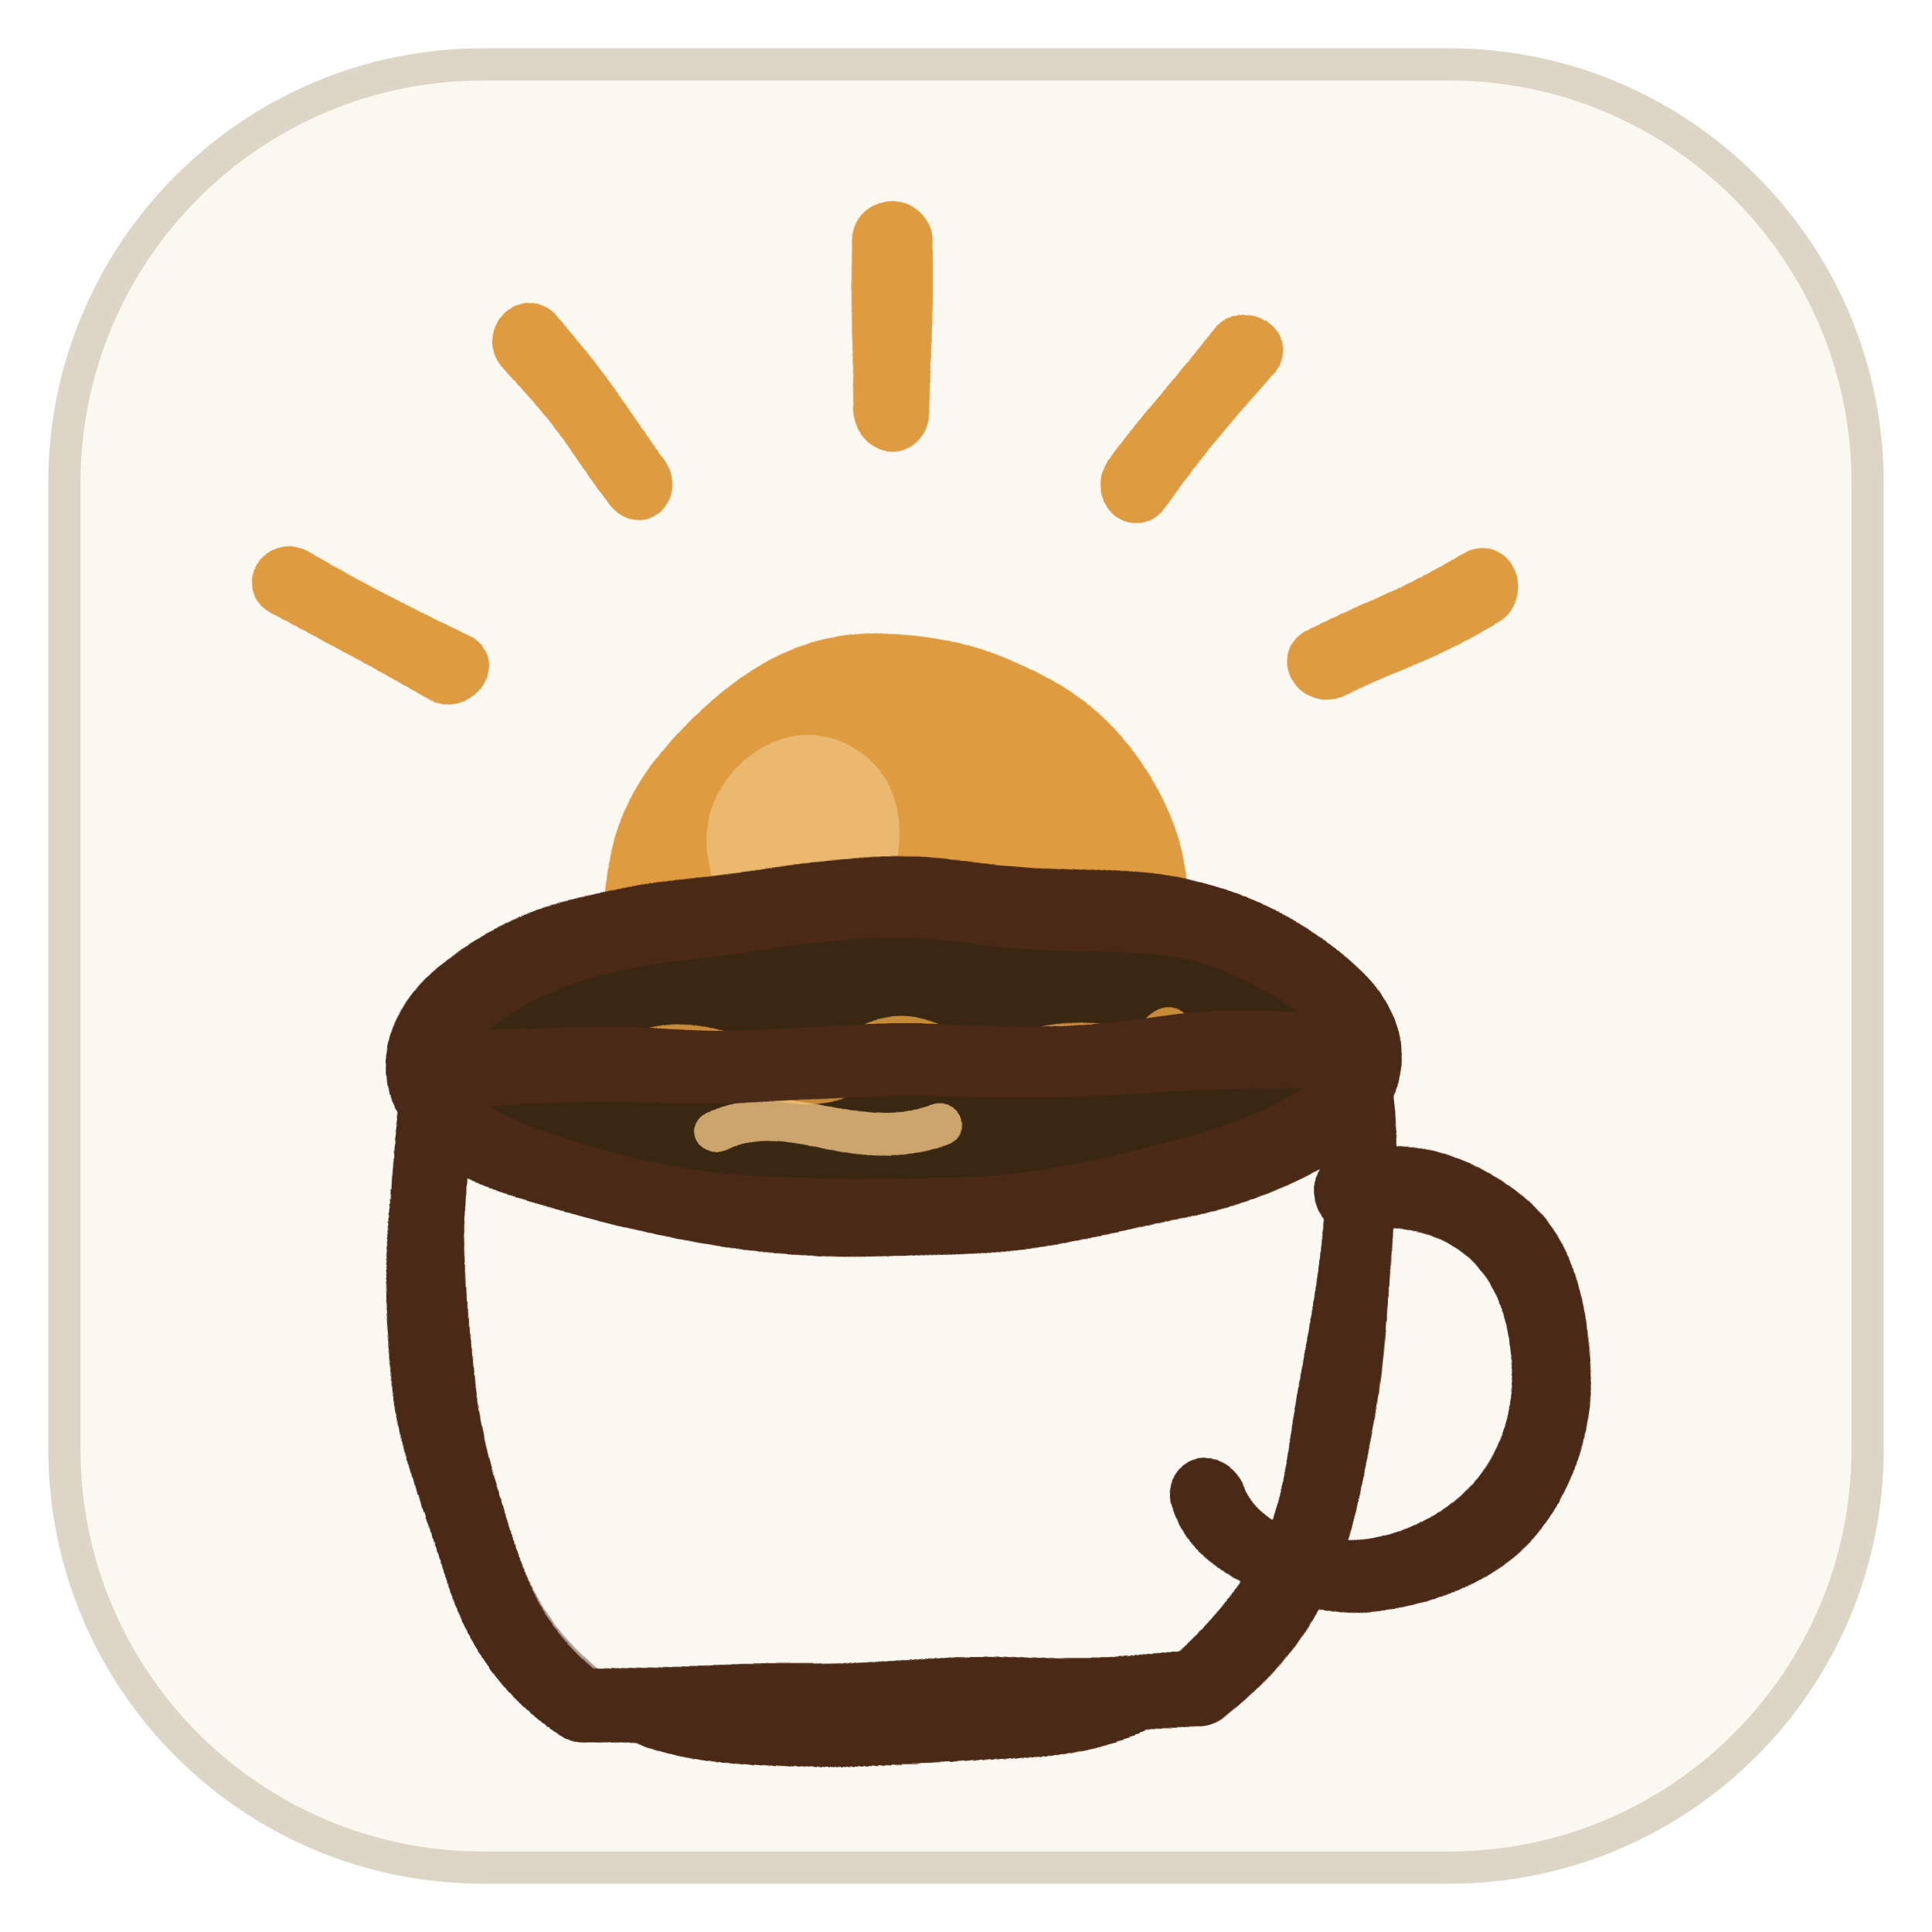
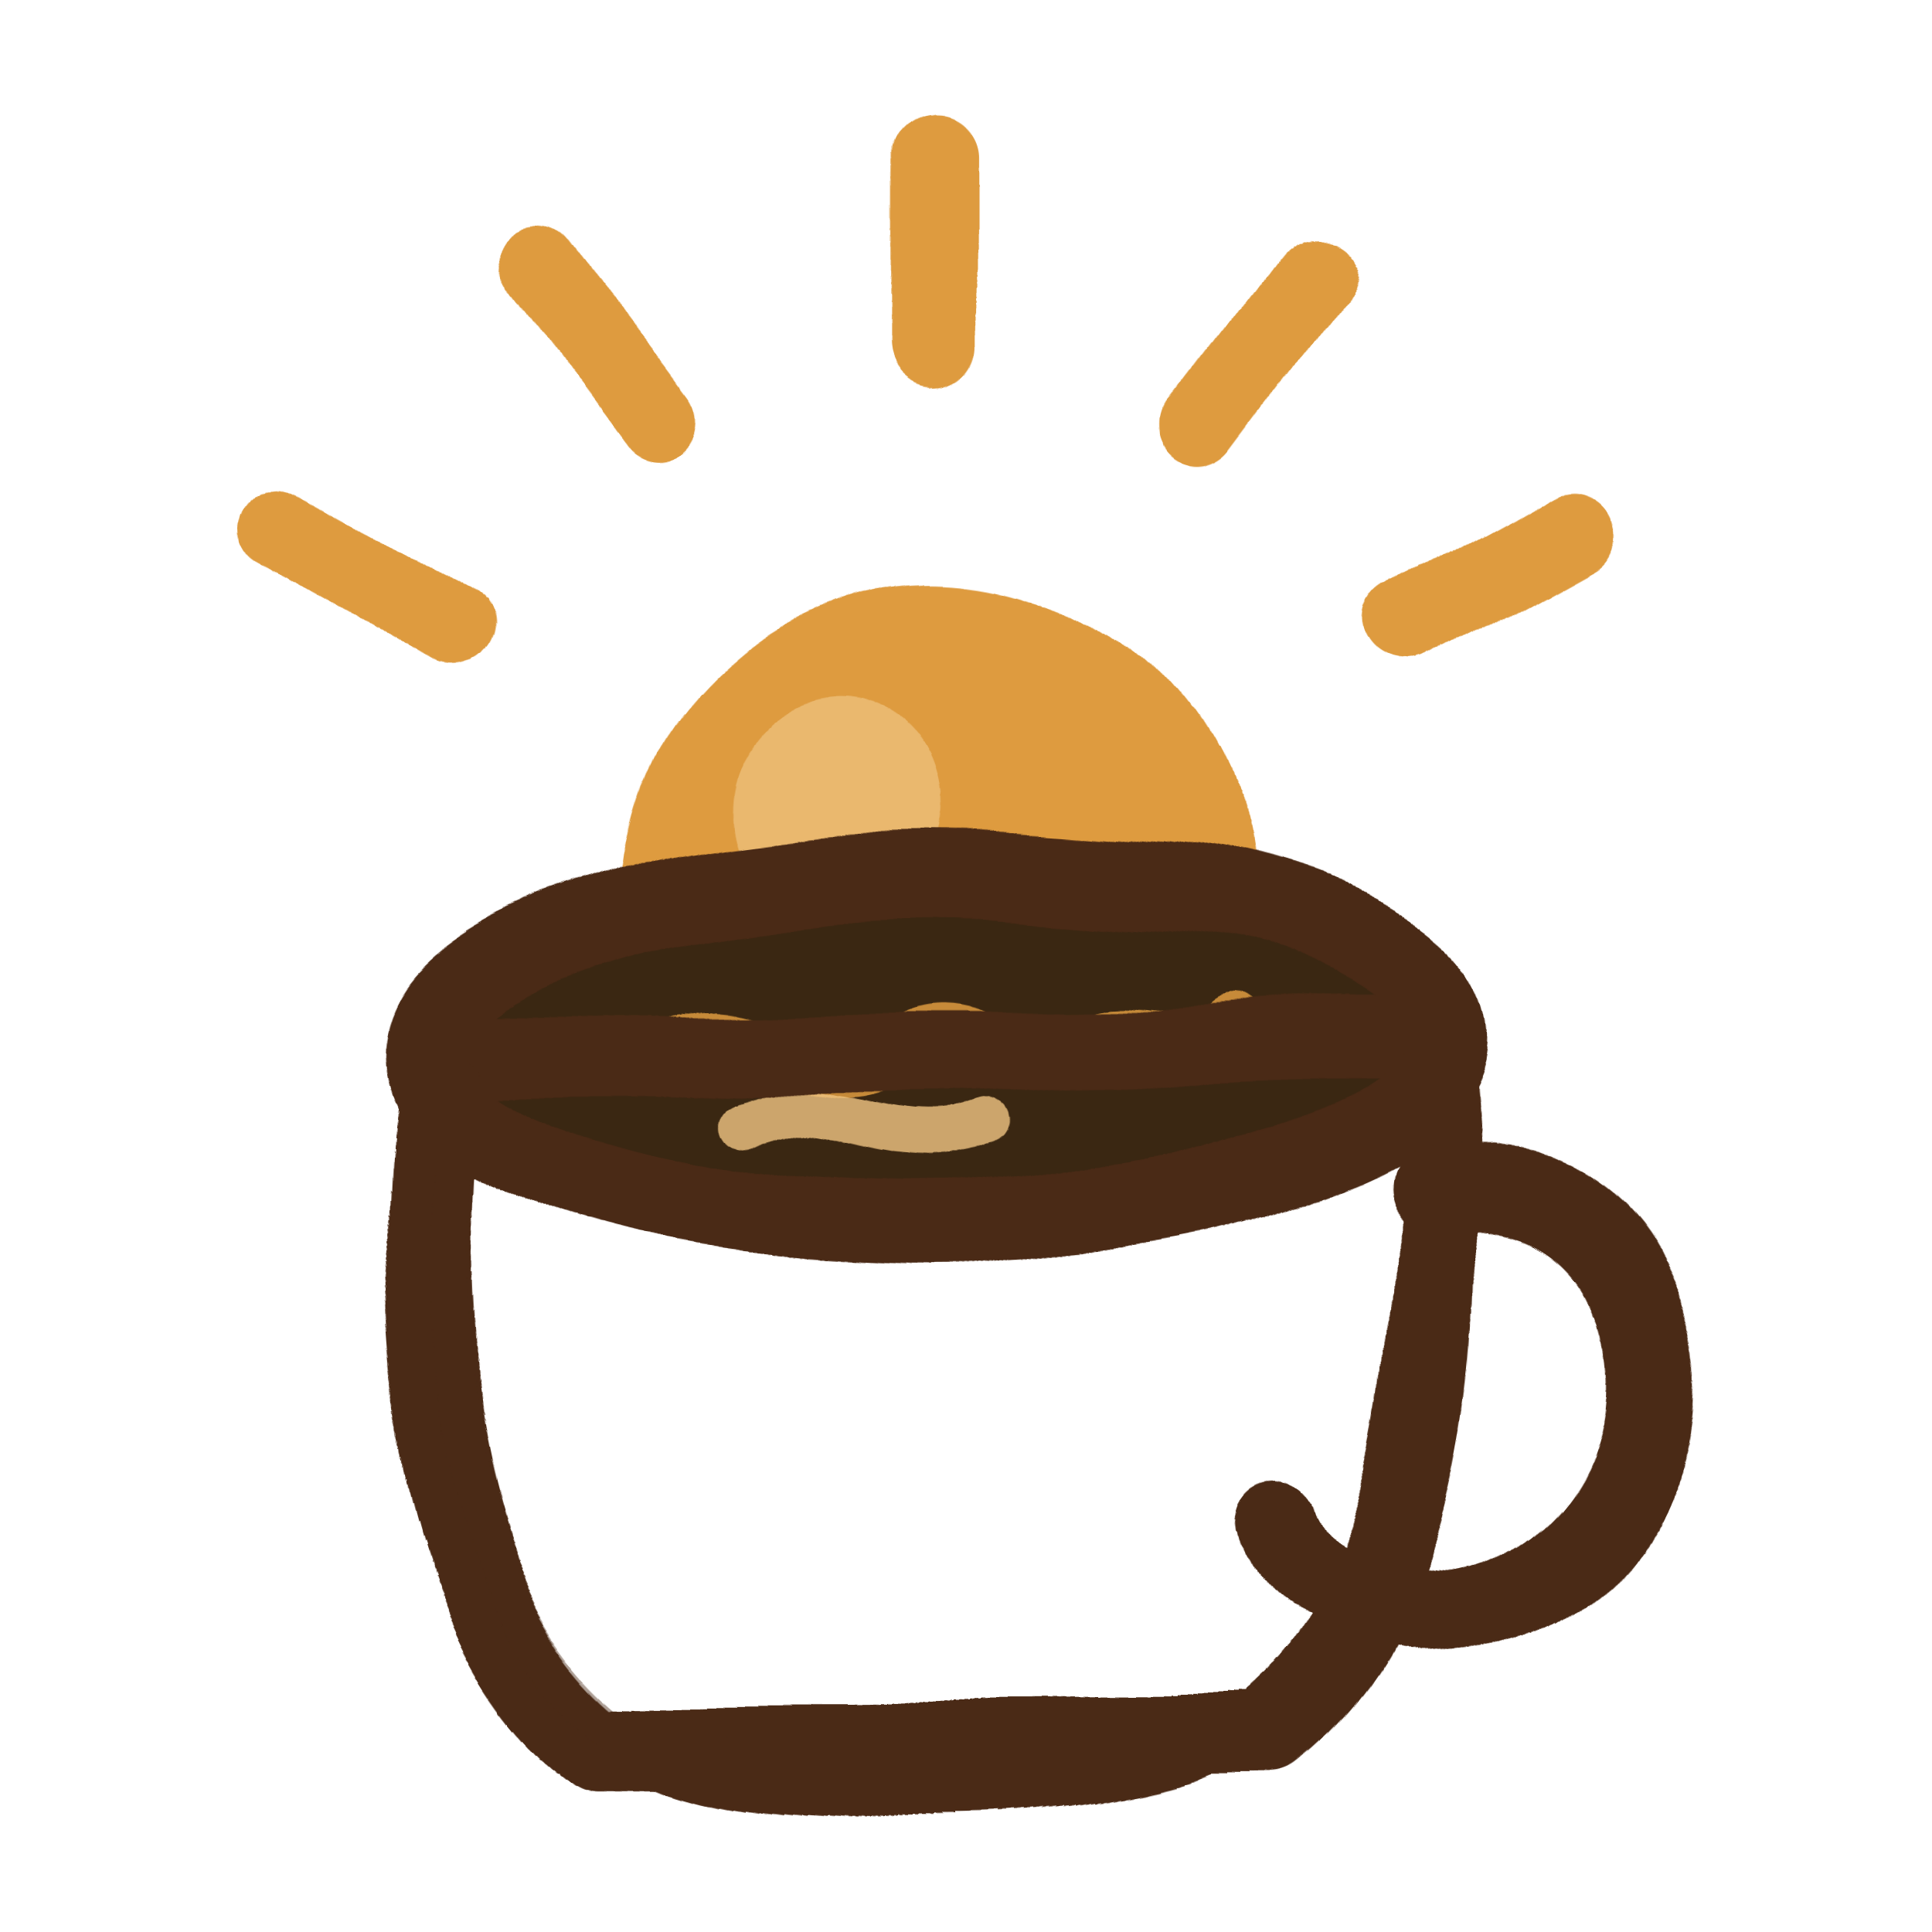
<svg xmlns="http://www.w3.org/2000/svg" viewBox="0 0 120 120">
  <defs>
-     <filter id="sketchTab" x="-30%" y="-30%" width="160%" height="160%">
+     <filter id="sketch" x="-30%" y="-30%" width="160%" height="160%">
      <feTurbulence type="fractalNoise" baseFrequency="0.045" numOctaves="2" seed="7" result="n" />
-       <feDisplacementMap in="SourceGraphic" in2="n" scale="2.6" xChannelSelector="R" yChannelSelector="G" />
+       <feDisplacementMap in="SourceGraphic" in2="n" scale="3.2" xChannelSelector="R" yChannelSelector="G" />
    </filter>
  </defs>
-   <rect x="4" y="4" width="112" height="112" rx="26" fill="#FBF8F2" stroke="#DDD5C5" stroke-width="2" />
-   <g transform="translate(60,62) scale(1.05) translate(-64.5,-54.5)" filter="url(#sketchTab)">
+   <g transform="translate(63,61) scale(1.14) translate(-64.5,-54.5)" filter="url(#sketch)">
    <g stroke="#DE9B3F" stroke-width="4.5" stroke-linecap="round" fill="none">
      <path d="M60,20 L60,10" />
      <path d="M45,24 L39,16" />
      <path d="M75,24 L81,16" />
      <path d="M34,35 L25,30" />
      <path d="M86,35 L95,30" />
    </g>
    <circle cx="60" cy="50" r="17" fill="#DE9B3F" />
    <circle cx="55" cy="45" r="6" fill="#F0C482" opacity="0.7" />
    <ellipse cx="60" cy="58" rx="28" ry="9.5" fill="#3A2712" />
    <path d="M45,58 C50,55 54,61 58,58 C62,55 64,60 68,58 C71,56 74,59 76,57" stroke="#DE9B3F" stroke-width="3.4" stroke-linecap="round" fill="none" opacity="0.85" />
    <path d="M50,62 C54,60 58,64 63,62" stroke="#F0C482" stroke-width="2.6" stroke-linecap="round" fill="none" opacity="0.8" />
    <path d="M33,58 C31,73 33,89 42,96 L78,96 C87,89 89,73 87,58 Z" fill="none" stroke="#4A2A16" stroke-width="4.5" stroke-linejoin="round" stroke-linecap="round" />
    <path d="M34,59 C32,73 34,88 43,95" fill="none" stroke="#4A2A16" stroke-width="2" stroke-linecap="round" opacity="0.45" />
    <ellipse cx="60" cy="58" rx="28" ry="9.5" fill="none" stroke="#4A2A16" stroke-width="4.5" />
    <path d="M45,96 C50,99 70,99 75,96" fill="none" stroke="#4A2A16" stroke-width="4" stroke-linecap="round" />
    <path d="M87,66 C101,63 104,83 91,88 C85,90 80,88 79,84" fill="none" stroke="#4A2A16" stroke-width="4.5" stroke-linecap="round" />
  </g>
</svg>
